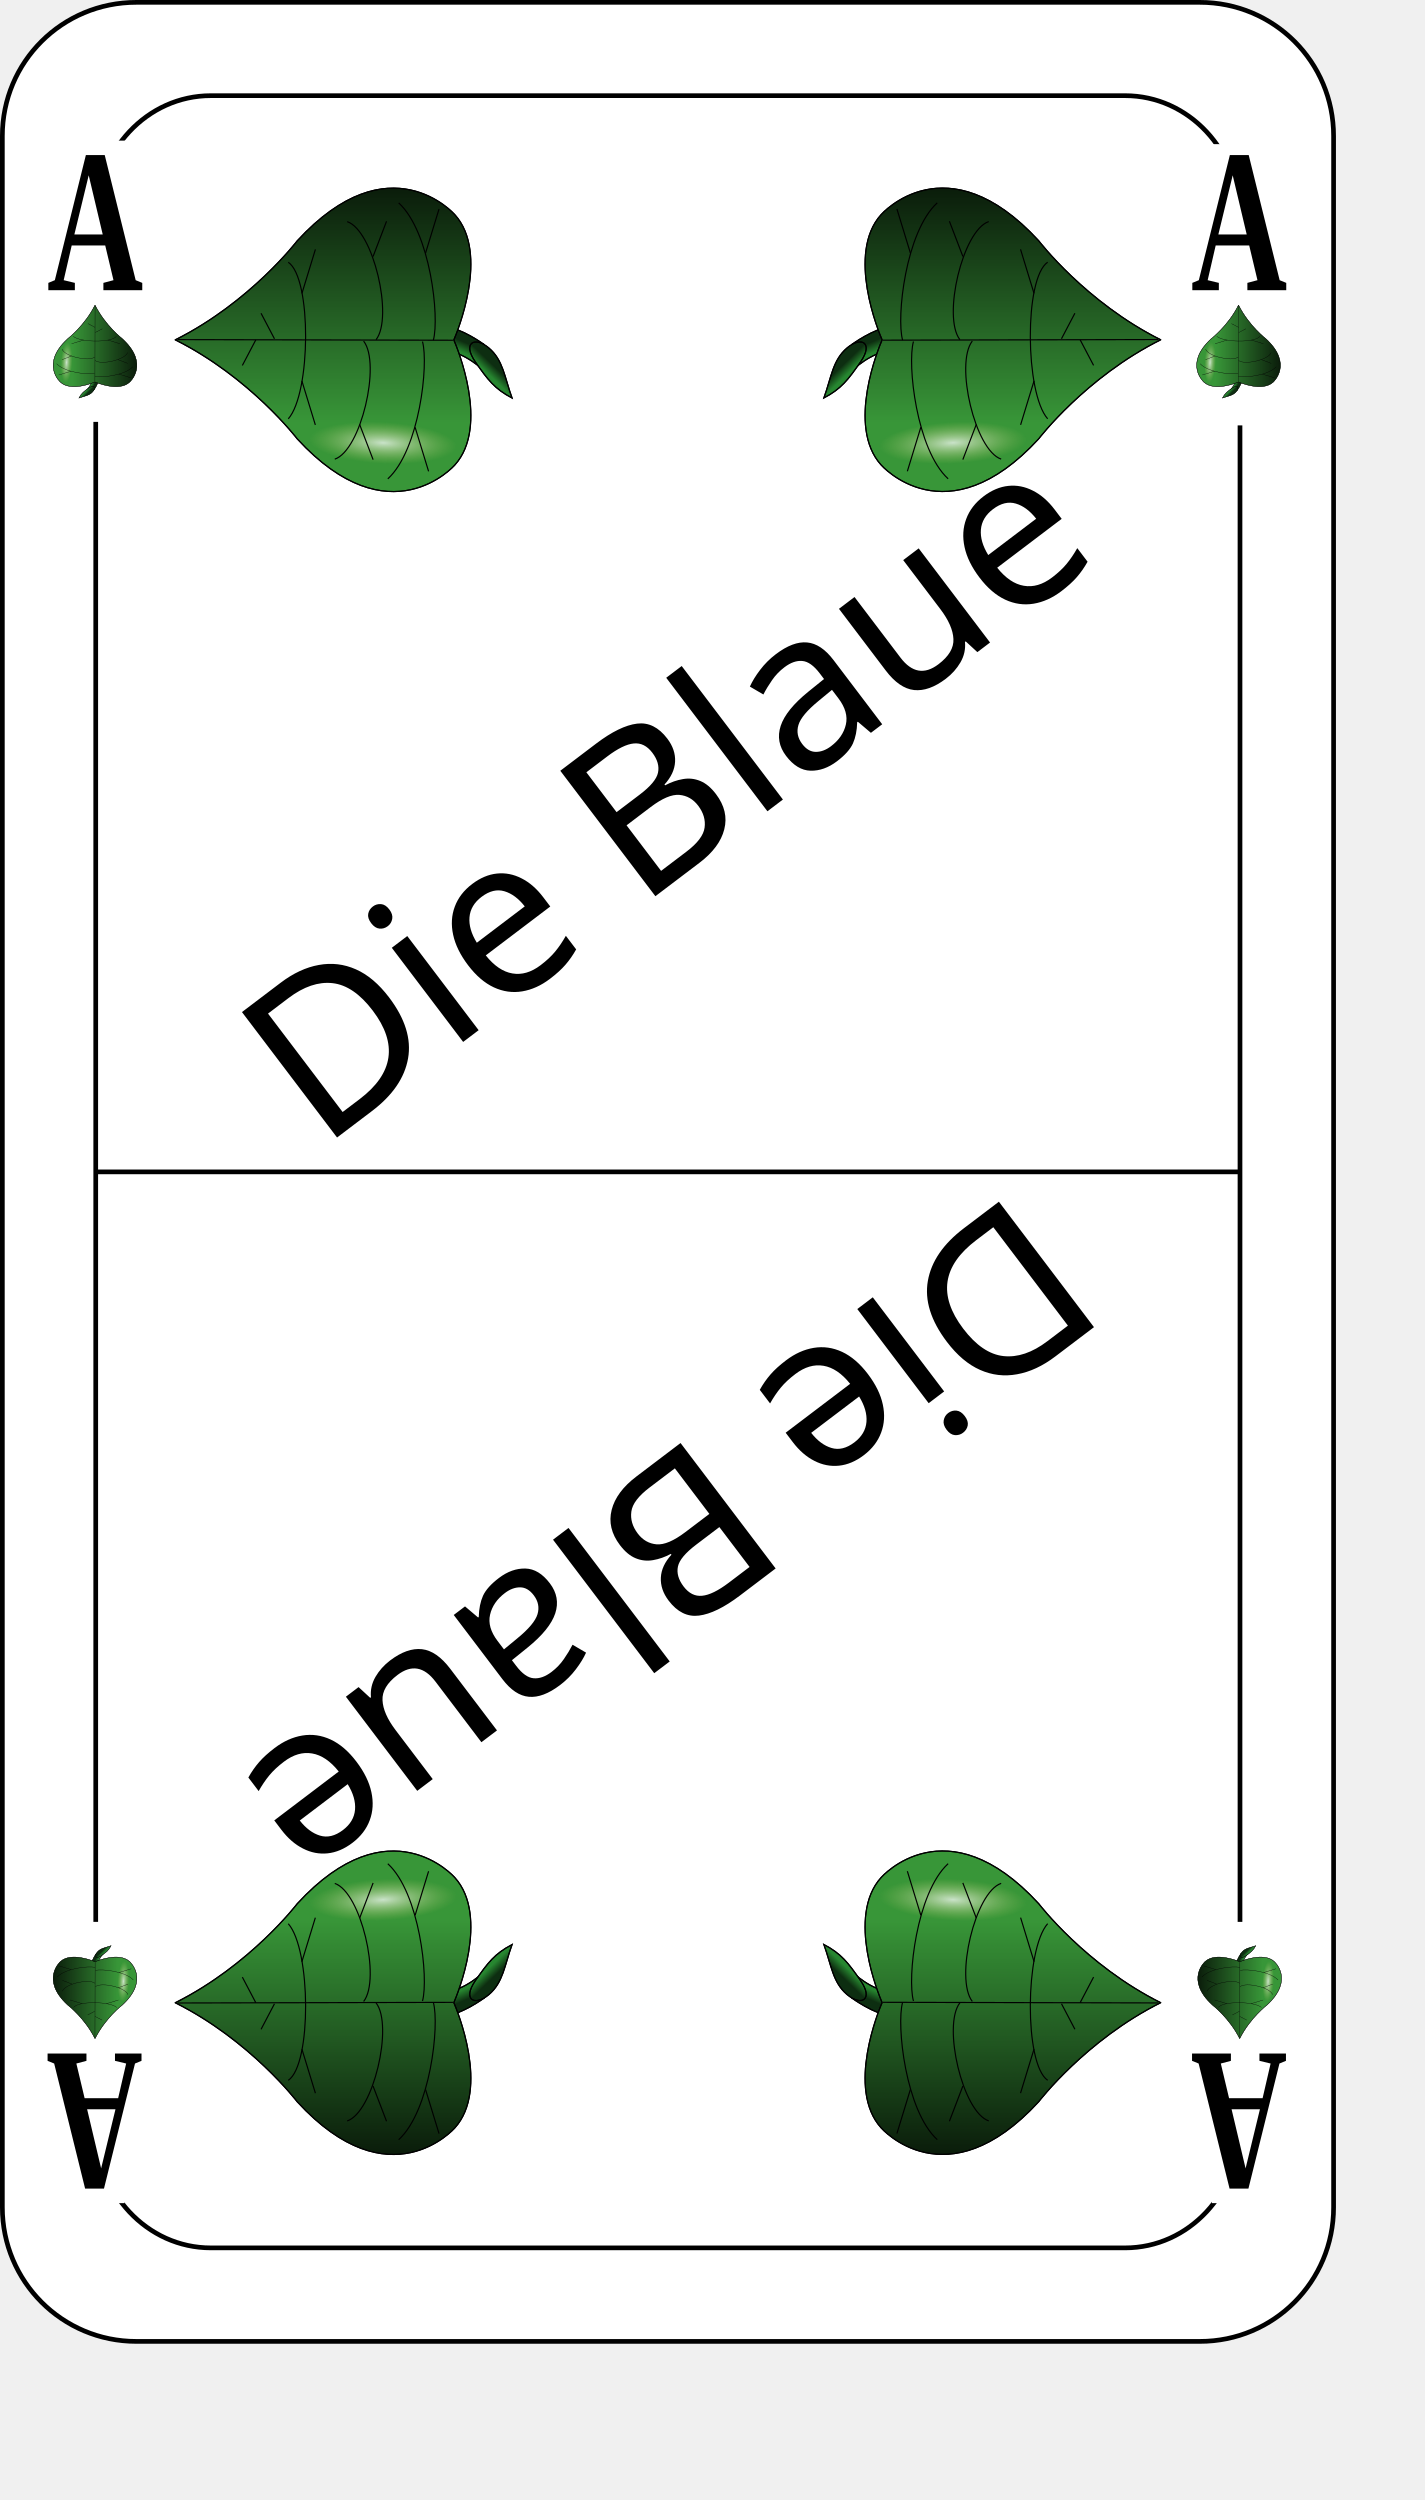
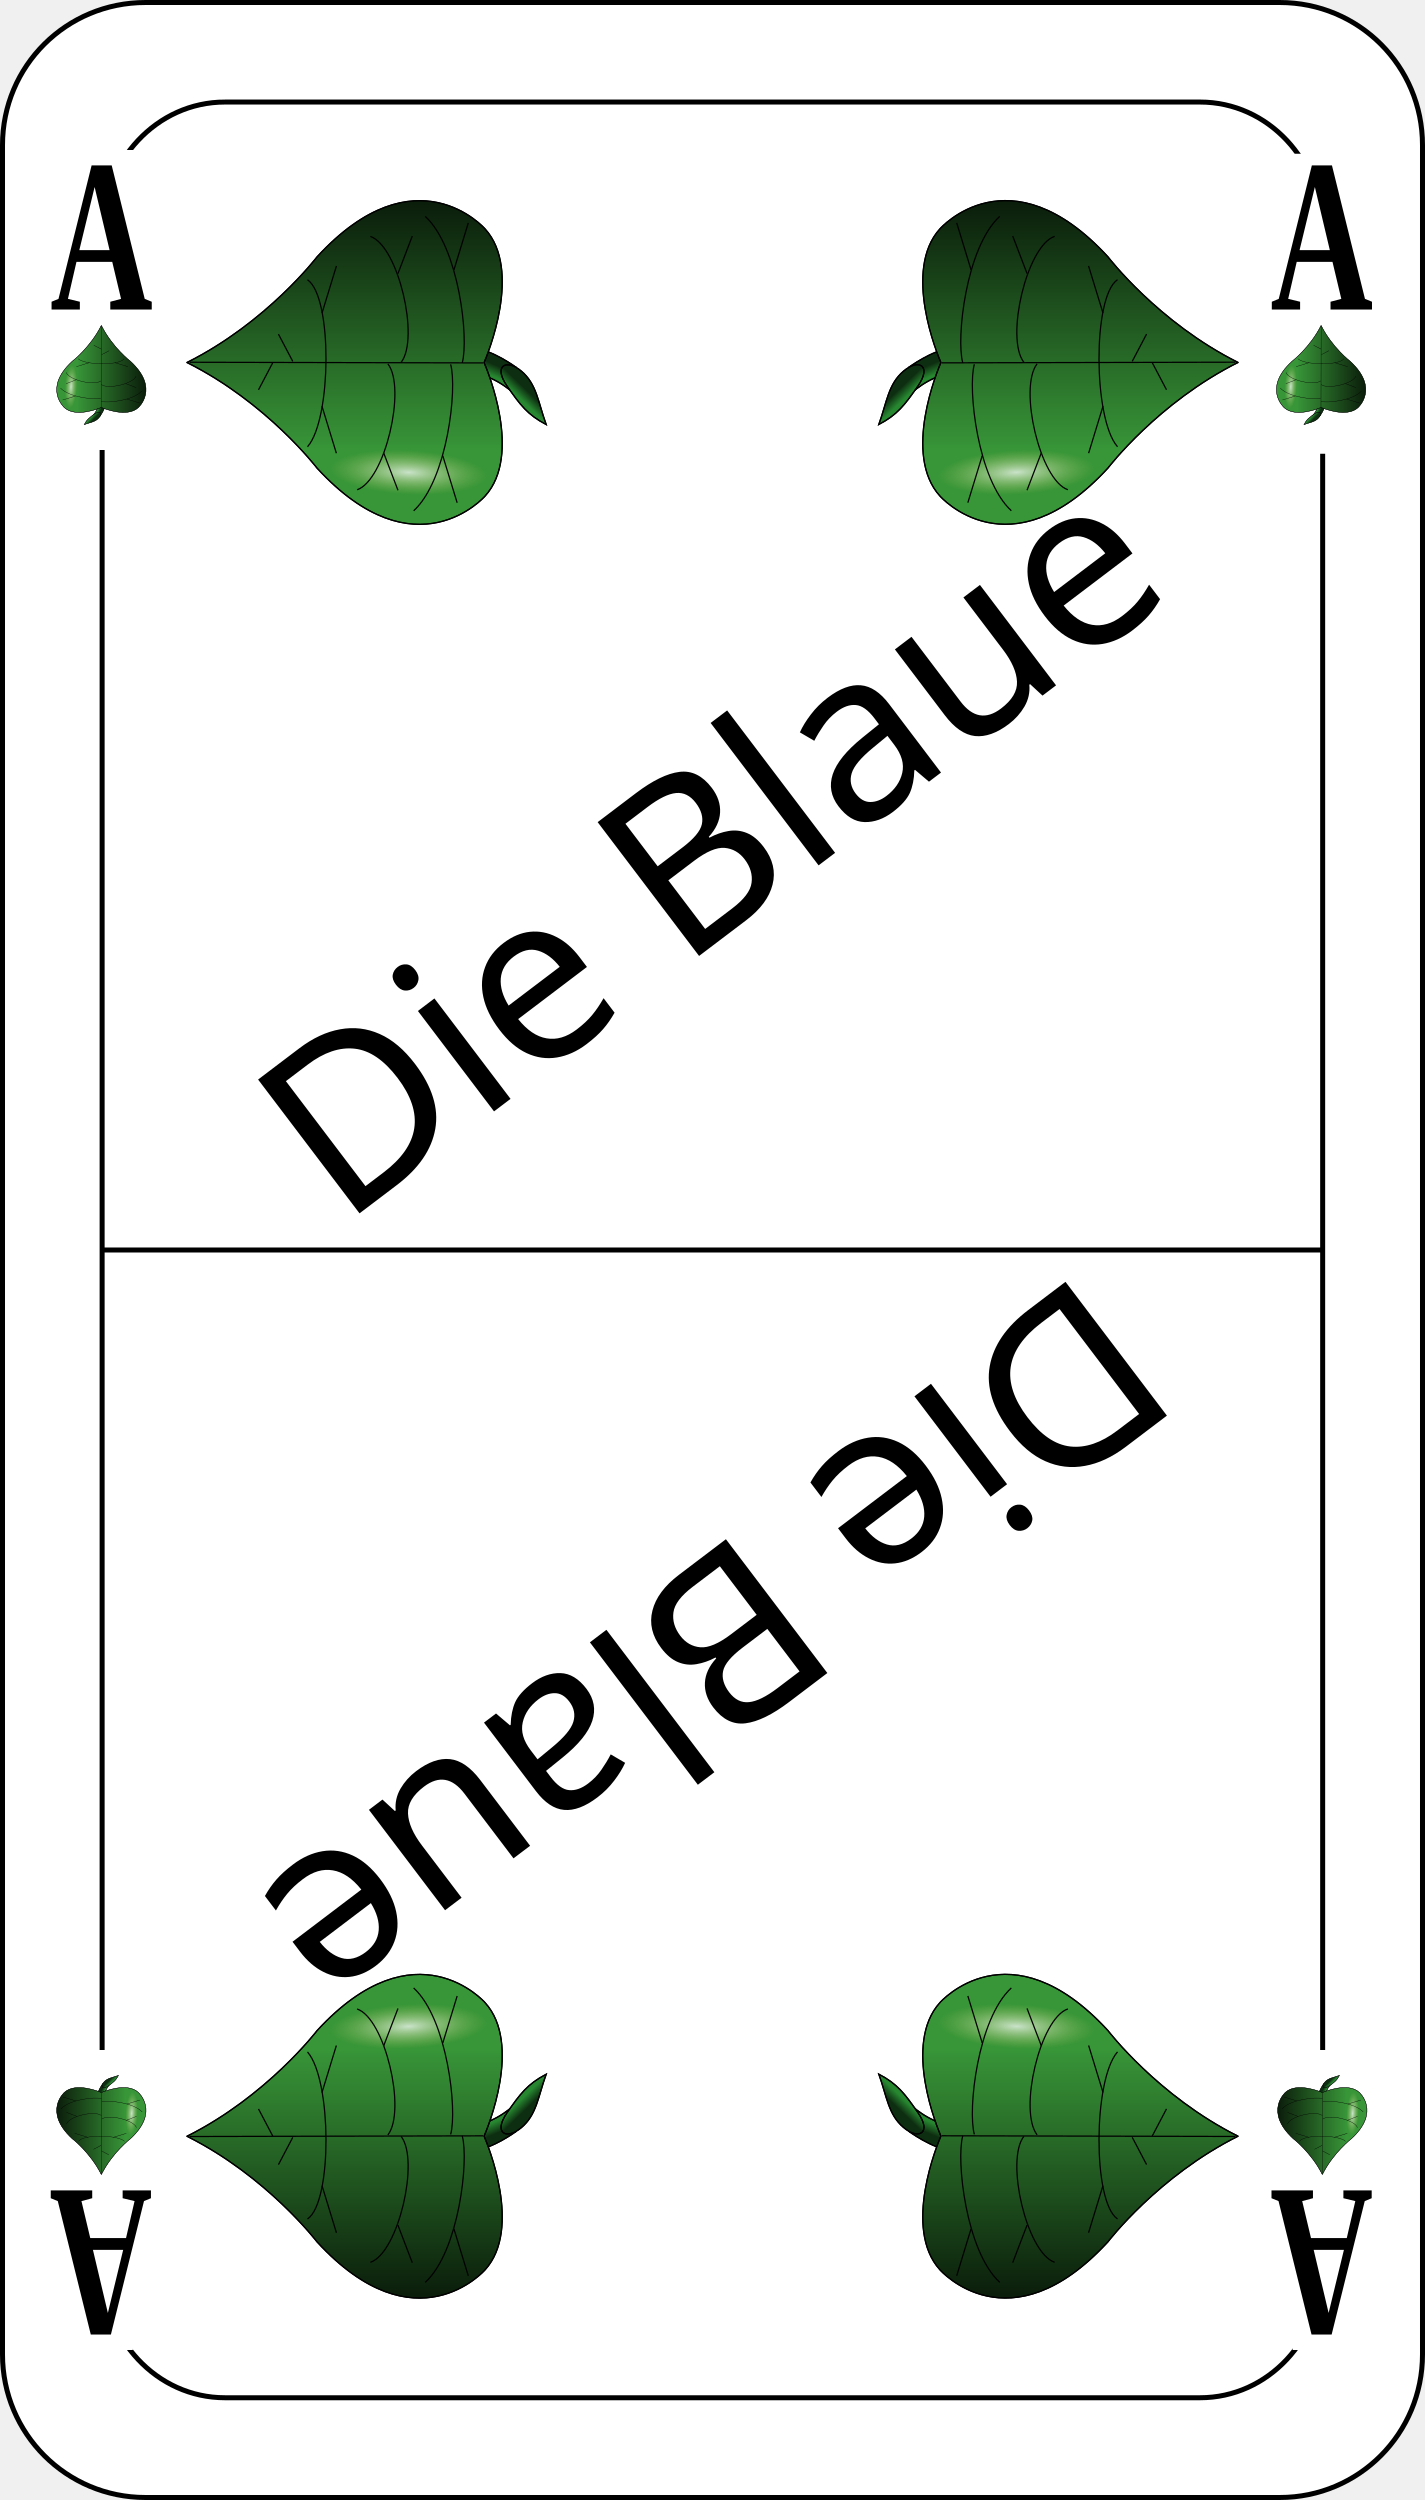
- <svg xmlns="http://www.w3.org/2000/svg" xmlns:xlink="http://www.w3.org/1999/xlink" width="5.7cm" height="10cm" id="svg2">
+ <svg xmlns="http://www.w3.org/2000/svg" xmlns:xlink="http://www.w3.org/1999/xlink" width="5.7cm" height="10cm" id="svg2" version="1.1" viewBox="0 0 201.969 354.331">
  <defs id="defs4">
    <linearGradient id="linearGradient16364">
      <stop id="stop16366" offset="0" style="stop-color:#ffffff;stop-opacity:0.731;" />
      <stop id="stop16368" offset="1" style="stop-color:#bcc863;stop-opacity:0;" />
    </linearGradient>
    <linearGradient gradientUnits="userSpaceOnUse" y2="51.436" x2="29.235" y1="51.436" x1="115.75" id="linearGradient17187" xlink:href="#linearGradient17181" />
    <linearGradient id="linearGradient17181">
      <stop id="stop17183" offset="0" style="stop-color:#000000;stop-opacity:1;" />
      <stop id="stop17185" offset="1" style="stop-color:#000000;stop-opacity:0;" />
    </linearGradient>
    <linearGradient gradientTransform="translate(-11.54497,-5.551373)" gradientUnits="userSpaceOnUse" y2="101.708" x2="56.564" y1="103.703" x1="58.633" id="linearGradient3046" xlink:href="#linearGradient3001" />
    <linearGradient id="linearGradient3001">
      <stop id="stop3003" offset="0" style="stop-color:#000000;stop-opacity:0.653;" />
      <stop id="stop3005" offset="1" style="stop-color:#000000;stop-opacity:0;" />
    </linearGradient>
    <linearGradient gradientTransform="translate(-15.03161,-1.230915)" gradientUnits="userSpaceOnUse" y2="90.734" x2="65.342" y1="91.956" x1="68.162" id="linearGradient3038" xlink:href="#linearGradient3001" />
    <radialGradient xlink:href="#linearGradient16364" id="radialGradient7649" gradientUnits="userSpaceOnUse" cx="24.028" cy="24.52" fx="24.028" fy="24.52" r="7.799" />
  </defs>
  <g id="layer1">
-     <rect style="opacity:1;fill:#ffffff;fill-opacity:1;fill-rule:evenodd;stroke:#000000;stroke-width:0.709;stroke-linecap:butt;stroke-linejoin:round;stroke-miterlimit:4;stroke-dasharray:none;stroke-dashoffset:0;stroke-opacity:1" id="rect1600" width="180.92" height="332.977" x="10.524" y="10.677" />
-     <path style="fill:none;fill-opacity:0.75;fill-rule:evenodd;stroke:#000000;stroke-width:0.709;stroke-linecap:butt;stroke-linejoin:miter;stroke-miterlimit:4;stroke-dasharray:none;stroke-opacity:1" d="M 14.676,177.165 L 187.292,177.165" id="path13403" />
-     <path style="fill:#ffffff;fill-opacity:1;stroke:#000000;stroke-width:0.71;stroke-miterlimit:4;stroke-dasharray:none;stroke-opacity:1" d="M 20.609,0.355 C 9.398,0.355 0.355,9.358 0.355,20.562 L 0.355,333.707 C 0.355,344.911 9.399,353.976 20.609,353.976 L 181.391,353.976 C 192.601,353.976 201.614,344.911 201.614,333.707 L 201.614,20.562 C 201.614,9.358 192.601,0.355 181.391,0.355 L 20.609,0.355 z M 31.879,14.463 L 170.09,14.463 C 179.726,14.463 187.464,22.765 187.464,33.074 L 187.464,321.226 C 187.464,331.535 179.726,339.837 170.09,339.837 L 31.879,339.837 C 22.243,339.837 14.473,331.535 14.473,321.226 L 14.473,33.074 C 14.473,22.765 22.243,14.463 31.879,14.463 z " id="path2586" />
-     <rect style="opacity:1;fill:#ffffff;fill-opacity:1;fill-rule:evenodd;stroke:none;stroke-width:0.354;stroke-linecap:butt;stroke-linejoin:round;stroke-miterlimit:4;stroke-dasharray:none;stroke-dashoffset:0;stroke-opacity:1" id="rect10676" width="7.384" height="42.52" x="11.792" y="21.26" />
-     <text xml:space="preserve" style="font-size:24.976px;font-style:normal;font-variant:normal;font-weight:bold;font-stretch:normal;text-align:start;line-height:125%;writing-mode:lr-tb;text-anchor:start;fill:#000000;fill-opacity:1;stroke:none;stroke-width:1px;stroke-linecap:butt;stroke-linejoin:miter;stroke-opacity:1;font-family:Times New Roman" x="8.805" y="35.406" id="text4099" transform="scale(0.807085,1.239027)">
-       <tspan id="tspan4101" x="8.805" y="35.406">A</tspan>
-     </text>
-     <use x="0" y="0" xlink:href="#rect10676" id="use4103" transform="translate(170.7122,0.531494)" width="201.968" height="354.331" />
-     <use x="0" y="0" xlink:href="#text4099" id="use4105" transform="translate(172.9488,-1.868741e-4)" width="201.968" height="354.331" />
-     <use x="0" y="0" xlink:href="#rect10676" id="use4107" transform="translate(-0.351984,269.2913)" width="201.968" height="354.331" />
-     <use x="0" y="0" xlink:href="#rect10676" id="use4109" transform="translate(171.4162,269.2913)" width="201.968" height="354.331" />
-     <use x="0" y="0" xlink:href="#text4099" id="use4111" transform="matrix(-1,-1.534146e-17,1.534146e-17,-1,201.7205,354.3241)" width="201.968" height="354.331" />
-     <use x="0" y="0" xlink:href="#use4111" id="use4113" transform="translate(-173.0197,-2.389310e-7)" width="201.968" height="354.331" />
-     <text xml:space="preserve" style="font-size:33.328px;font-style:normal;font-variant:normal;font-weight:normal;font-stretch:normal;text-align:start;line-height:125%;writing-mode:lr-tb;text-anchor:start;fill:#000000;fill-opacity:1;stroke:none;stroke-width:1px;stroke-linecap:butt;stroke-linejoin:miter;stroke-opacity:1;font-family:Amazone BT" x="-66.511" y="167.829" id="text9839" transform="matrix(0.796918,-0.604087,0.604087,0.796918,0,0)">
-       <tspan x="-66.511" y="167.829" id="tspan1847">Die Blaue</tspan>
-     </text>
-     <use x="0" y="0" xlink:href="#text9839" id="use9843" transform="matrix(-1,1.218018e-15,-1.902533e-15,-1,201.9685,353.6471)" width="201.968" height="354.331" />
    <g id="g7626" transform="translate(-168.4201,9.194399)">
-       <path id="path3094" d="M 50.9,84.226 C 50.343,90.481 44.895,95.933 44.895,95.933 L 52.677,96.094 C 52.677,96.094 57.535,89.518 58.117,84.226 L 50.9,84.226 z " style="fill:#278630;fill-opacity:1;fill-rule:evenodd;stroke:#000000;stroke-width:0.354;stroke-linecap:butt;stroke-linejoin:miter;stroke-miterlimit:4;stroke-dasharray:none;stroke-opacity:1;display:inline" />
-       <path id="path2932" d="M 50.904,84.236 C 50.347,90.49 44.899,95.943 44.899,95.943 L 52.681,96.103 C 52.681,96.103 57.539,89.528 58.121,84.236 L 50.904,84.236 z " style="fill:url(#linearGradient3038);fill-opacity:1;fill-rule:evenodd;stroke:#000000;stroke-width:0.354;stroke-linecap:butt;stroke-linejoin:miter;stroke-miterlimit:4;stroke-dasharray:none;stroke-opacity:1;display:inline" />
-       <path id="rect4610" d="M 54.083,3.437 C 42.829,25.947 24.371,40.036 24.371,40.036 C -5.829,67.797 16.497,87.306 16.497,87.306 C 28.141,97.876 51.886,87.965 54.056,87.032 C 56.163,87.94 80.008,97.891 91.67,87.306 C 91.67,87.306 113.996,67.797 83.796,40.036 C 83.796,40.036 65.338,25.947 54.083,3.437 z " style="fill:#389638;fill-opacity:1;fill-rule:evenodd;stroke:#000000;stroke-width:0.354;stroke-linecap:butt;stroke-linejoin:round;stroke-miterlimit:4;stroke-dasharray:none;stroke-dashoffset:0;stroke-opacity:1" />
-       <path transform="matrix(-0.127479,2.831724,-0.800953,1.917812e-2,45.8686,-2.724611)" d="M 31.826 24.52 A 7.799 7.799 0 1 1  16.229,24.52 A 7.799 7.799 0 1 1  31.826 24.52 z" id="path16362" style="opacity:1;fill:url(#radialGradient7649);fill-opacity:1;fill-rule:evenodd;stroke:none;stroke-width:0.235;stroke-linecap:butt;stroke-linejoin:round;stroke-miterlimit:4;stroke-dasharray:none;stroke-dashoffset:0;stroke-opacity:1" />
-       <path id="path4596" d="M 30.367,37.343 C 38.076,44.165 72.586,44.404 77.358,37.343" style="fill:none;fill-opacity:0.75;fill-rule:evenodd;stroke:#000000;stroke-width:0.354;stroke-linecap:butt;stroke-linejoin:miter;stroke-miterlimit:4;stroke-dasharray:none;stroke-opacity:1" />
-       <path id="path6947" d="M 28.552,45.465 L 41.775,41.422" style="fill:none;fill-opacity:0.75;fill-rule:evenodd;stroke:#000000;stroke-width:0.354;stroke-linecap:butt;stroke-linejoin:miter;stroke-miterlimit:4;stroke-dasharray:none;stroke-opacity:1" />
-       <path id="path7685" d="M 81.225,45.485 L 68.003,41.441" style="fill:none;fill-opacity:0.75;fill-rule:evenodd;stroke:#000000;stroke-width:0.354;stroke-linecap:butt;stroke-linejoin:miter;stroke-miterlimit:4;stroke-dasharray:none;stroke-opacity:1" />
-       <path id="path9272" d="M 54.061,27.592 L 46.396,23.566" style="fill:none;fill-opacity:0.75;fill-rule:evenodd;stroke:#000000;stroke-width:0.354;stroke-linecap:butt;stroke-linejoin:miter;stroke-miterlimit:4;stroke-dasharray:none;stroke-opacity:1" />
-       <path id="path10000" d="M 54.386,33.2 L 62.051,29.175" style="fill:none;fill-opacity:0.75;fill-rule:evenodd;stroke:#000000;stroke-width:0.354;stroke-linecap:butt;stroke-linejoin:miter;stroke-miterlimit:4;stroke-dasharray:none;stroke-opacity:1" />
-       <path id="path3100" d="M 36.612,104.496 C 42.867,102.251 48.026,101.823 51.644,97.528 C 55.272,93.218 53.142,89.547 47.496,93.457 C 42.059,97.222 39.377,99.258 36.612,104.496 z " style="fill:#278630;fill-opacity:1;fill-rule:evenodd;stroke:#000000;stroke-width:0.354;stroke-linecap:butt;stroke-linejoin:miter;stroke-miterlimit:4;stroke-dasharray:none;stroke-opacity:1;display:inline" />
-       <path id="path10010" d="M 54.149,4.212 L 53.96,86.755" style="fill:none;fill-opacity:0.75;fill-rule:evenodd;stroke:#000000;stroke-width:0.354;stroke-linecap:butt;stroke-linejoin:miter;stroke-miterlimit:4;stroke-dasharray:none;stroke-opacity:1" />
-       <path id="path10016" d="M 54.115,63.684 C 60.892,68.968 86.946,62.844 89.547,55.025" style="fill:none;fill-opacity:0.75;fill-rule:evenodd;stroke:#000000;stroke-width:0.354;stroke-linecap:butt;stroke-linejoin:miter;stroke-miterlimit:4;stroke-dasharray:none;stroke-opacity:1" />
+       <path id="path3094" d="m 50.9,84.226 c -0.557,6.255 -6.005,11.707 -6.005,11.707 l 7.782,0.16 c 0,0 4.858,-6.575 5.44,-11.868 z" style="display:inline;fill:#278630;fill-opacity:1;fill-rule:evenodd;stroke:#000000;stroke-width:0.354;stroke-linecap:butt;stroke-linejoin:miter;stroke-miterlimit:4;stroke-dasharray:none;stroke-opacity:1" />
+       <path id="path2932" d="m 50.904,84.236 c -0.557,6.255 -6.005,11.707 -6.005,11.707 l 7.782,0.16 c 0,0 4.858,-6.575 5.44,-11.868 z" style="display:inline;fill:url(#linearGradient3038);fill-opacity:1;fill-rule:evenodd;stroke:#000000;stroke-width:0.354;stroke-linecap:butt;stroke-linejoin:miter;stroke-miterlimit:4;stroke-dasharray:none;stroke-opacity:1" />
+       <path id="rect4610" d="M 54.083,3.437 C 42.829,25.947 24.371,40.036 24.371,40.036 c -30.2,27.762 -7.874,47.271 -7.874,47.271 11.644,10.569 35.389,0.659 37.559,-0.274 2.108,0.907 25.953,10.859 37.614,0.274 0,0 22.326,-19.509 -7.874,-47.271 0,0 -18.458,-14.089 -29.712,-36.599 z" style="fill:#389638;fill-opacity:1;fill-rule:evenodd;stroke:#000000;stroke-width:0.354;stroke-linecap:butt;stroke-linejoin:round;stroke-miterlimit:4;stroke-dasharray:none;stroke-dashoffset:0;stroke-opacity:1" />
+       <circle transform="matrix(-0.127479,2.831724,-0.800953,0.01917812,45.8686,-2.724611)" id="path16362" style="opacity:1;fill:url(#radialGradient7649);fill-opacity:1;fill-rule:evenodd;stroke:none;stroke-width:0.235;stroke-linecap:butt;stroke-linejoin:round;stroke-miterlimit:4;stroke-dasharray:none;stroke-dashoffset:0;stroke-opacity:1" cx="24.028" cy="24.52" r="7.799" />
+       <path id="path4596" d="m 30.367,37.343 c 7.71,6.822 42.219,7.06 46.991,0" style="fill:none;fill-opacity:0.75;fill-rule:evenodd;stroke:#000000;stroke-width:0.354;stroke-linecap:butt;stroke-linejoin:miter;stroke-miterlimit:4;stroke-dasharray:none;stroke-opacity:1" />
+       <path id="path6947" d="m 28.552,45.465 13.223,-4.043" style="fill:none;fill-opacity:0.75;fill-rule:evenodd;stroke:#000000;stroke-width:0.354;stroke-linecap:butt;stroke-linejoin:miter;stroke-miterlimit:4;stroke-dasharray:none;stroke-opacity:1" />
+       <path id="path7685" d="M 81.225,45.485 68.003,41.441" style="fill:none;fill-opacity:0.75;fill-rule:evenodd;stroke:#000000;stroke-width:0.354;stroke-linecap:butt;stroke-linejoin:miter;stroke-miterlimit:4;stroke-dasharray:none;stroke-opacity:1" />
+       <path id="path9272" d="M 54.061,27.592 46.396,23.566" style="fill:none;fill-opacity:0.75;fill-rule:evenodd;stroke:#000000;stroke-width:0.354;stroke-linecap:butt;stroke-linejoin:miter;stroke-miterlimit:4;stroke-dasharray:none;stroke-opacity:1" />
+       <path id="path10000" d="m 54.386,33.2 7.665,-4.026" style="fill:none;fill-opacity:0.75;fill-rule:evenodd;stroke:#000000;stroke-width:0.354;stroke-linecap:butt;stroke-linejoin:miter;stroke-miterlimit:4;stroke-dasharray:none;stroke-opacity:1" />
+       <path id="path3100" d="m 36.612,104.496 c 6.255,-2.245 11.414,-2.674 15.031,-6.969 3.629,-4.309 1.499,-7.98 -4.148,-4.07 -5.436,3.765 -8.119,5.8 -10.883,11.039 z" style="display:inline;fill:#278630;fill-opacity:1;fill-rule:evenodd;stroke:#000000;stroke-width:0.354;stroke-linecap:butt;stroke-linejoin:miter;stroke-miterlimit:4;stroke-dasharray:none;stroke-opacity:1" />
+       <path id="path10010" d="M 54.149,4.212 53.96,86.755" style="fill:none;fill-opacity:0.75;fill-rule:evenodd;stroke:#000000;stroke-width:0.354;stroke-linecap:butt;stroke-linejoin:miter;stroke-miterlimit:4;stroke-dasharray:none;stroke-opacity:1" />
+       <path id="path10016" d="m 54.115,63.684 c 6.777,5.284 32.831,-0.84 35.431,-8.659" style="fill:none;fill-opacity:0.75;fill-rule:evenodd;stroke:#000000;stroke-width:0.354;stroke-linecap:butt;stroke-linejoin:miter;stroke-miterlimit:4;stroke-dasharray:none;stroke-opacity:1" />
      <path id="path10018" d="M 53.981,80.876 C 60.782,82.779 86.45,79.991 95.18,70.471" style="fill:none;fill-opacity:0.75;fill-rule:evenodd;stroke:#000000;stroke-width:0.354;stroke-linecap:butt;stroke-linejoin:miter;stroke-miterlimit:4;stroke-dasharray:none;stroke-opacity:1" />
      <path id="path10020" d="M 53.704,59.956 C 46.926,65.24 20.873,59.116 18.272,51.297" style="fill:none;fill-opacity:0.75;fill-rule:evenodd;stroke:#000000;stroke-width:0.354;stroke-linecap:butt;stroke-linejoin:miter;stroke-miterlimit:4;stroke-dasharray:none;stroke-opacity:1" />
      <path id="path10022" d="M 53.561,77.617 C 46.759,79.52 21.092,76.732 12.361,67.212" style="fill:none;fill-opacity:0.75;fill-rule:evenodd;stroke:#000000;stroke-width:0.354;stroke-linecap:butt;stroke-linejoin:miter;stroke-miterlimit:4;stroke-dasharray:none;stroke-opacity:1" />
-       <path id="path10024" d="M 18.122,62.8 L 28.694,58.756" style="fill:none;fill-opacity:0.75;fill-rule:evenodd;stroke:#000000;stroke-width:0.354;stroke-linecap:butt;stroke-linejoin:miter;stroke-miterlimit:4;stroke-dasharray:none;stroke-opacity:1" />
-       <path id="path10028" d="M 14.621,79.447 L 27.843,75.404" style="fill:none;fill-opacity:0.75;fill-rule:evenodd;stroke:#000000;stroke-width:0.354;stroke-linecap:butt;stroke-linejoin:miter;stroke-miterlimit:4;stroke-dasharray:none;stroke-opacity:1" />
-       <path id="path10030" d="M 93.351,82.585 L 80.129,78.542" style="fill:none;fill-opacity:0.75;fill-rule:evenodd;stroke:#000000;stroke-width:0.354;stroke-linecap:butt;stroke-linejoin:miter;stroke-miterlimit:4;stroke-dasharray:none;stroke-opacity:1" />
-       <path id="path10032" d="M 89.649,66.827 L 79.077,62.784" style="fill:none;fill-opacity:0.75;fill-rule:evenodd;stroke:#000000;stroke-width:0.354;stroke-linecap:butt;stroke-linejoin:miter;stroke-miterlimit:4;stroke-dasharray:none;stroke-opacity:1" />
-       <path id="path2936" d="M 36.607,104.501 C 42.862,102.256 48.021,101.827 51.638,97.532 C 55.267,93.223 53.137,89.552 47.491,93.462 C 42.054,97.227 39.372,99.262 36.607,104.501 z " style="fill:url(#linearGradient3046);fill-opacity:1;fill-rule:evenodd;stroke:#000000;stroke-width:0.354;stroke-linecap:butt;stroke-linejoin:miter;stroke-miterlimit:4;stroke-dasharray:none;stroke-opacity:1;display:inline" />
-       <path id="path17179" d="M 54.071,3.419 C 42.816,25.929 24.358,40.018 24.358,40.018 C -5.842,67.78 16.484,87.289 16.484,87.289 C 28.129,97.858 51.874,87.948 54.043,87.014 C 56.151,87.922 79.996,97.874 91.657,87.289 C 91.657,87.289 113.983,67.78 83.783,40.018 C 83.783,40.018 65.325,25.929 54.071,3.419 z " style="fill:url(#linearGradient17187);fill-opacity:1;fill-rule:evenodd;stroke:#000000;stroke-width:0.354;stroke-linecap:butt;stroke-linejoin:round;stroke-miterlimit:4;stroke-dasharray:none;stroke-dashoffset:0;stroke-opacity:1" />
+       <path id="path10024" d="M 18.122,62.8 28.694,58.756" style="fill:none;fill-opacity:0.75;fill-rule:evenodd;stroke:#000000;stroke-width:0.354;stroke-linecap:butt;stroke-linejoin:miter;stroke-miterlimit:4;stroke-dasharray:none;stroke-opacity:1" />
+       <path id="path10028" d="m 14.621,79.447 13.223,-4.043" style="fill:none;fill-opacity:0.75;fill-rule:evenodd;stroke:#000000;stroke-width:0.354;stroke-linecap:butt;stroke-linejoin:miter;stroke-miterlimit:4;stroke-dasharray:none;stroke-opacity:1" />
+       <path id="path10030" d="M 93.351,82.585 80.129,78.542" style="fill:none;fill-opacity:0.75;fill-rule:evenodd;stroke:#000000;stroke-width:0.354;stroke-linecap:butt;stroke-linejoin:miter;stroke-miterlimit:4;stroke-dasharray:none;stroke-opacity:1" />
+       <path id="path10032" d="M 89.649,66.827 79.077,62.784" style="fill:none;fill-opacity:0.75;fill-rule:evenodd;stroke:#000000;stroke-width:0.354;stroke-linecap:butt;stroke-linejoin:miter;stroke-miterlimit:4;stroke-dasharray:none;stroke-opacity:1" />
+       <path id="path2936" d="m 36.607,104.501 c 6.255,-2.245 11.414,-2.674 15.031,-6.969 3.629,-4.309 1.499,-7.98 -4.148,-4.07 -5.436,3.765 -8.119,5.8 -10.883,11.039 z" style="display:inline;fill:url(#linearGradient3046);fill-opacity:1;fill-rule:evenodd;stroke:#000000;stroke-width:0.354;stroke-linecap:butt;stroke-linejoin:miter;stroke-miterlimit:4;stroke-dasharray:none;stroke-opacity:1" />
+       <path id="path17179" d="M 54.071,3.419 C 42.816,25.929 24.358,40.018 24.358,40.018 c -30.2,27.762 -7.874,47.271 -7.874,47.271 11.644,10.569 35.389,0.659 37.559,-0.274 2.108,0.907 25.953,10.859 37.614,0.274 0,0 22.326,-19.509 -7.874,-47.271 0,0 -18.458,-14.089 -29.712,-36.599 z" style="fill:url(#linearGradient17187);fill-opacity:1;fill-rule:evenodd;stroke:#000000;stroke-width:0.354;stroke-linecap:butt;stroke-linejoin:round;stroke-miterlimit:4;stroke-dasharray:none;stroke-dashoffset:0;stroke-opacity:1" />
    </g>
-     <use x="0" y="0" xlink:href="#g7626" id="use7653" transform="matrix(0.138986,0,0,0.138986,30.25612,44.37166)" width="201.968" height="354.331" />
-     <use x="0" y="0" xlink:href="#use7653" id="use7809" transform="translate(172.878,-2.089830e-6)" width="201.968" height="354.331" />
-     <use x="0" y="0" xlink:href="#use7653" id="use7811" transform="matrix(-1,7.434916e-17,-7.434916e-17,-1,28.72806,354.33)" width="201.968" height="354.331" />
-     <use x="0" y="0" xlink:href="#use7653" id="use7813" transform="matrix(-1,0,0,-1,201.7832,354.33)" width="201.968" height="354.331" />
-     <g id="g1568" transform="translate(-1.087405,0)">
-       <use height="354.331" width="201.968" transform="matrix(-2.785365e-16,-0.503808,0.503808,-2.785365e-16,21.22275,-6.228989)" id="use7651" xlink:href="#g7626" y="0" x="0" />
-       <use height="354.331" width="201.968" transform="matrix(-1,-2.946673e-32,8.233350e-32,1,204.1433,-8.636960e-3)" id="use1566" xlink:href="#use7651" y="0" x="0" />
+     <g id="g1">
+       <rect style="opacity:1;fill:#ffffff;fill-opacity:1;fill-rule:evenodd;stroke:#000000;stroke-width:0.709;stroke-linecap:butt;stroke-linejoin:round;stroke-miterlimit:4;stroke-dasharray:none;stroke-dashoffset:0;stroke-opacity:1" id="rect1600" width="180.92" height="332.977" x="10.524" y="10.677" />
+       <path style="fill:none;fill-opacity:0.75;fill-rule:evenodd;stroke:#000000;stroke-width:0.709;stroke-linecap:butt;stroke-linejoin:miter;stroke-miterlimit:4;stroke-dasharray:none;stroke-opacity:1" d="M 14.676,177.165 H 187.292" id="path13403" />
+       <path style="fill:#ffffff;fill-opacity:1;stroke:#000000;stroke-width:0.71;stroke-miterlimit:4;stroke-dasharray:none;stroke-opacity:1" d="M 20.609,0.355 C 9.398,0.355 0.355,9.358 0.355,20.562 V 333.707 c 0,11.204 9.044,20.269 20.254,20.269 H 181.391 c 11.211,0 20.223,-9.065 20.223,-20.269 V 20.562 C 201.614,9.358 192.601,0.355 181.391,0.355 Z M 31.879,14.463 H 170.09 c 9.636,0 17.374,8.302 17.374,18.612 V 321.226 c 10e-6,10.309 -7.738,18.612 -17.374,18.612 H 31.879 c -9.636,0 -17.405,-8.302 -17.405,-18.612 V 33.074 c 0,-10.309 7.769,-18.612 17.405,-18.612 z" id="path2586" />
+       <rect style="opacity:1;fill:#ffffff;fill-opacity:1;fill-rule:evenodd;stroke:none;stroke-width:0.354;stroke-linecap:butt;stroke-linejoin:round;stroke-miterlimit:4;stroke-dasharray:none;stroke-dashoffset:0;stroke-opacity:1" id="rect10676" width="7.384" height="42.52" x="11.792" y="21.26" />
+       <text xml:space="preserve" style="font-style:normal;font-variant:normal;font-weight:bold;font-stretch:normal;line-height:0%;font-family:'Times New Roman';text-align:start;writing-mode:lr-tb;text-anchor:start;fill:#000000;fill-opacity:1;stroke:none;stroke-width:1px;stroke-linecap:butt;stroke-linejoin:miter;stroke-opacity:1" x="8.805" y="35.406" id="text4099" transform="scale(0.807085,1.239027)">
+         <tspan id="tspan4101" x="8.805" y="35.406" style="font-size:24.976px;line-height:1.25">A</tspan>
+       </text>
+       <use x="0" y="0" xlink:href="#rect10676" id="use4103" transform="translate(170.7122,0.531494)" width="201.968" height="354.331" />
+       <use x="0" y="0" xlink:href="#text4099" id="use4105" transform="translate(172.9488,-1.868741e-4)" width="201.968" height="354.331" />
+       <use x="0" y="0" xlink:href="#rect10676" id="use4107" transform="translate(-0.351984,269.2913)" width="201.968" height="354.331" />
+       <use x="0" y="0" xlink:href="#rect10676" id="use4109" transform="translate(171.4162,269.2913)" width="201.968" height="354.331" />
+       <use x="0" y="0" xlink:href="#text4099" id="use4111" transform="rotate(-180,100.8602,177.162)" width="201.968" height="354.331" />
+       <use x="0" y="0" xlink:href="#use4111" id="use4113" transform="translate(-173.0197)" width="201.968" height="354.331" />
+       <text xml:space="preserve" style="font-style:normal;font-variant:normal;font-weight:normal;font-stretch:normal;line-height:0%;font-family:'Amazone BT';text-align:start;writing-mode:lr-tb;text-anchor:start;fill:#000000;fill-opacity:1;stroke:none;stroke-width:1px;stroke-linecap:butt;stroke-linejoin:miter;stroke-opacity:1" x="-66.511" y="167.829" id="text9839" transform="rotate(-37.16318)">
+         <tspan x="-66.511" y="167.829" id="tspan1847" style="font-size:33.328px;line-height:1.25">Die Blaue</tspan>
+       </text>
+       <use x="0" y="0" xlink:href="#text9839" id="use9843" transform="rotate(180,100.9843,176.8236)" width="201.968" height="354.331" />
+       <use x="0" y="0" xlink:href="#g7626" id="use7653" transform="matrix(0.138986,0,0,0.138986,30.25612,44.37166)" width="201.968" height="354.331" />
+       <use x="0" y="0" xlink:href="#use7653" id="use7809" transform="translate(172.878)" width="201.968" height="354.331" />
+       <use x="0" y="0" xlink:href="#use7653" id="use7811" transform="rotate(180,14.36403,177.165)" width="201.968" height="354.331" />
+       <use x="0" y="0" xlink:href="#use7653" id="use7813" transform="rotate(180,100.8916,177.165)" width="201.968" height="354.331" />
+       <g id="g1568" transform="translate(-1.087405)">
+         <use height="354.331" width="201.968" transform="matrix(0,-0.503808,0.503808,0,21.22275,-6.228989)" id="use7651" xlink:href="#g7626" y="0" x="0" />
+         <use height="354.331" width="201.968" transform="matrix(-1,0,0,1,204.1433,-0.00863696)" id="use1566" xlink:href="#use7651" y="0" x="0" />
+       </g>
+       <use x="0" y="0" xlink:href="#g1568" id="use1572" transform="rotate(-180,100.9843,177.0735)" width="201.968" height="354.331" />
    </g>
-     <use x="0" y="0" xlink:href="#g1568" id="use1572" transform="matrix(-1,-1.794084e-16,1.794084e-16,-1,201.9685,354.147)" width="201.968" height="354.331" />
  </g>
</svg>
